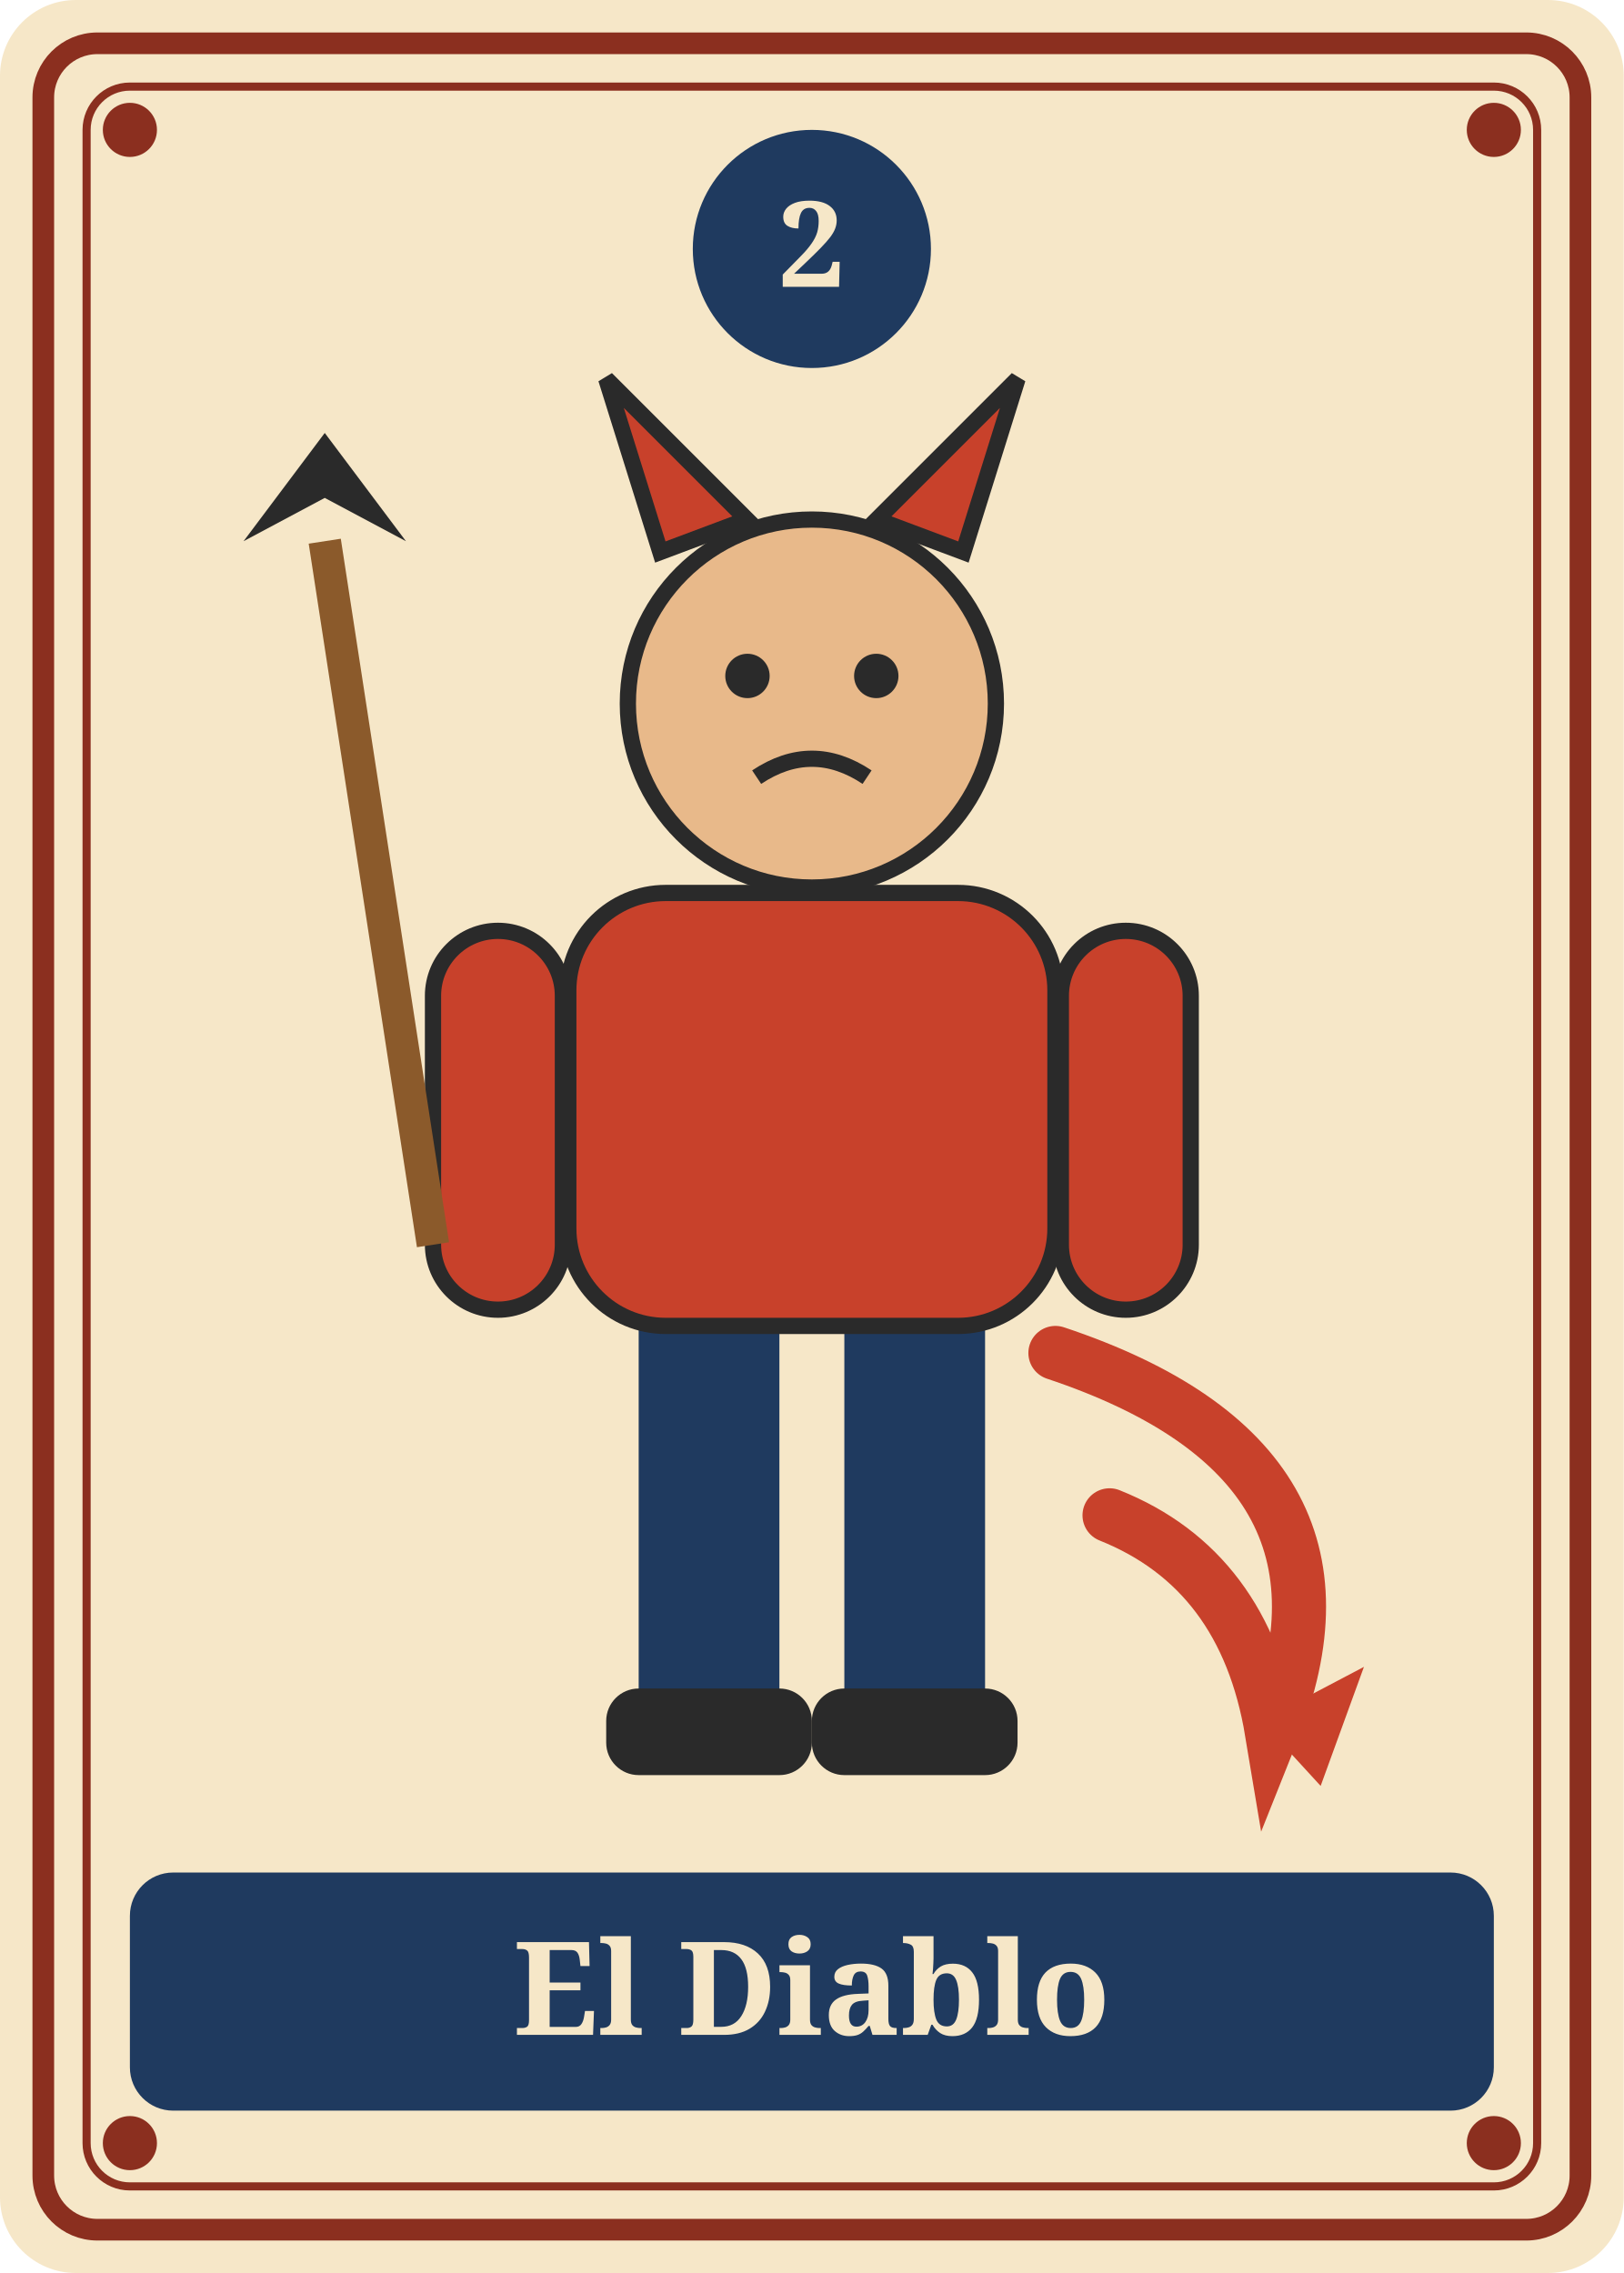
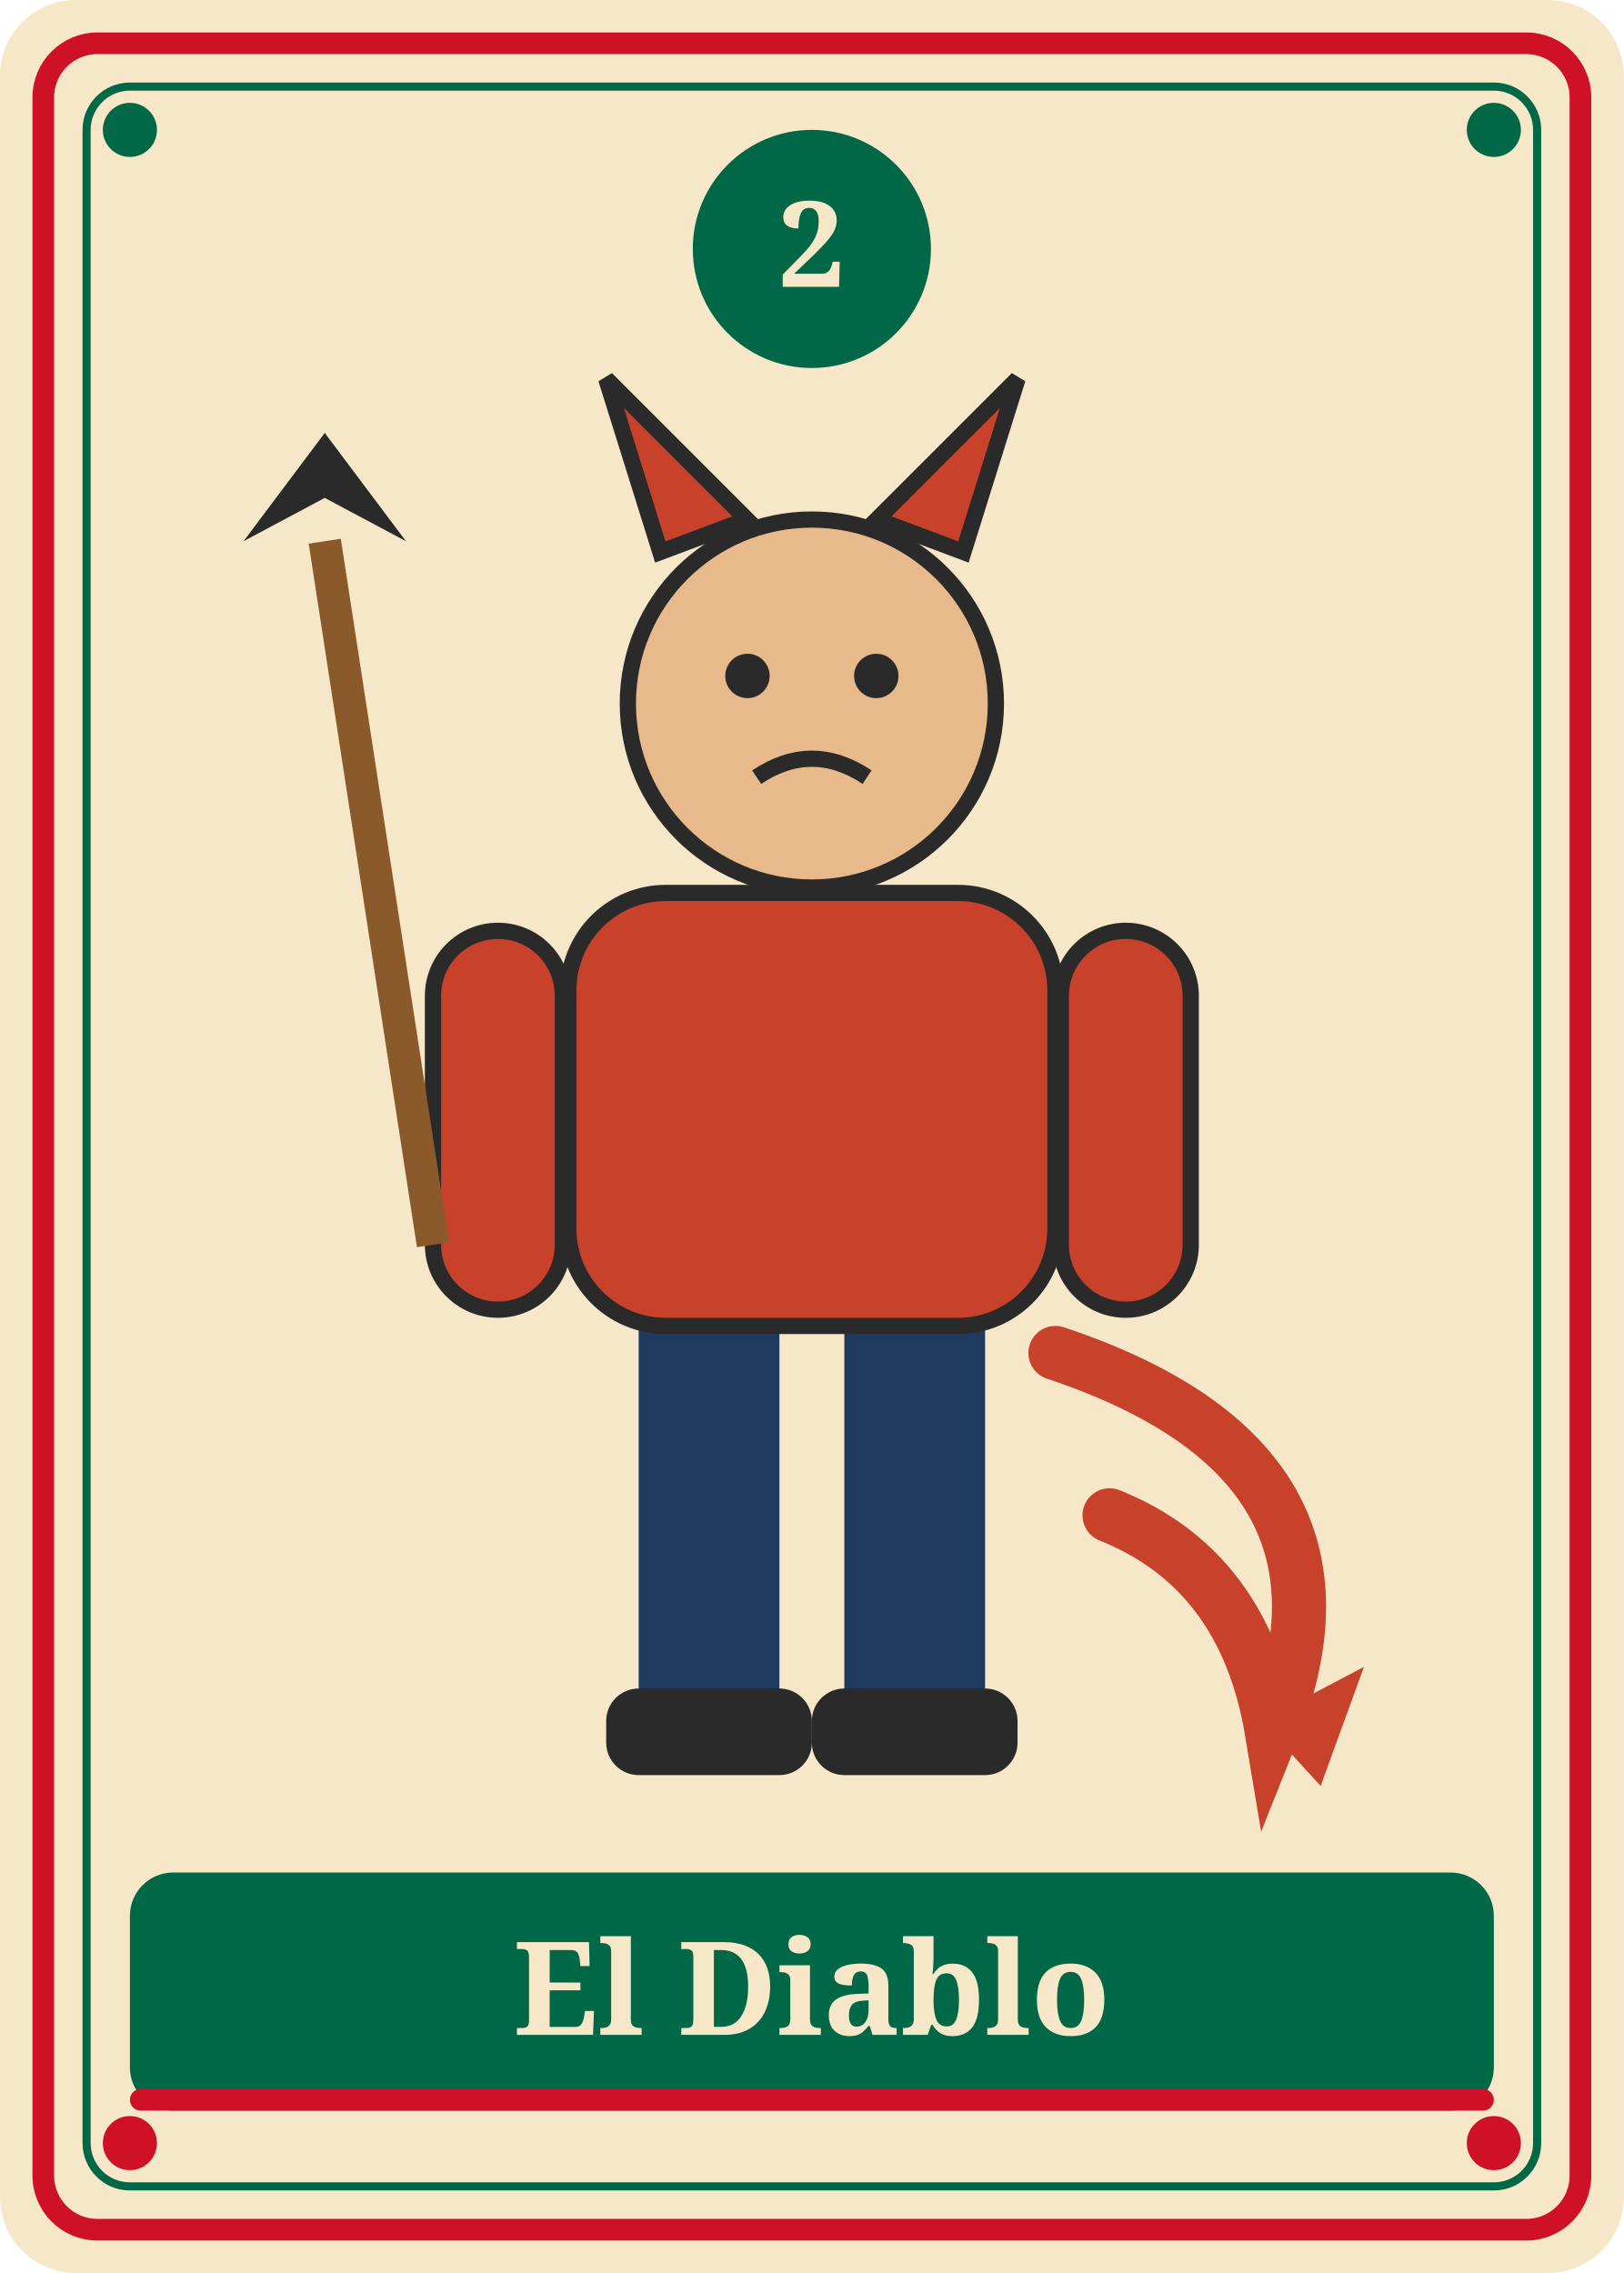
<svg xmlns="http://www.w3.org/2000/svg" viewBox="0 0 300 420" width="300" height="420">
  <rect width="300" height="420" rx="14" fill="#f6e7c8" />
-   <rect x="8" y="8" width="284" height="404" rx="10" fill="none" stroke="#8b2f1f" stroke-width="4" />
-   <rect x="16" y="16" width="268" height="388" rx="8" fill="none" stroke="#8b2f1f" stroke-width="1.5" />
-   <g fill="#8b2f1f">
+   <rect x="8" y="8" width="284" height="404" rx="10" fill="none" stroke="#ce1126" stroke-width="4" />
+   <rect x="16" y="16" width="268" height="388" rx="8" fill="none" stroke="#006847" stroke-width="1.5" />
+   <g fill="#006847">
    <circle cx="24" cy="24" r="5" />
    <circle cx="276" cy="24" r="5" />
+   </g>
+   <g fill="#ce1126">
    <circle cx="24" cy="396" r="5" />
    <circle cx="276" cy="396" r="5" />
  </g>
-   <circle cx="150" cy="46" r="22" fill="#1f3a5f" />
+   <circle cx="150" cy="46" r="22" fill="#006847" />
  <text x="150" y="53" text-anchor="middle" font-family="Georgia, serif" font-size="22" font-weight="bold" fill="#f6e7c8">2</text>
  <g>
    <rect x="118" y="230" width="26" height="90" rx="6" fill="#1f3a5f" />
    <rect x="156" y="230" width="26" height="90" rx="6" fill="#1f3a5f" />
    <rect x="105" y="165" width="90" height="80" rx="18" fill="#c8412b" stroke="#2a2a2a" stroke-width="3" />
    <rect x="80" y="172" width="24" height="70" rx="12" fill="#c8412b" stroke="#2a2a2a" stroke-width="3" />
    <rect x="196" y="172" width="24" height="70" rx="12" fill="#c8412b" stroke="#2a2a2a" stroke-width="3" />
    <rect x="112" y="312" width="38" height="16" rx="6" fill="#2a2a2a" />
    <rect x="150" y="312" width="38" height="16" rx="6" fill="#2a2a2a" />
    <circle cx="150.0" cy="130.0" r="34.0" fill="#e8b98a" stroke="#2a2a2a" stroke-width="3" />
    <circle cx="138.1" cy="124.9" r="4.1" fill="#2a2a2a" />
    <circle cx="161.9" cy="124.9" r="4.1" fill="#2a2a2a" />
    <path d="M139.8 143.6 q10.2 -6.8 20.4 0" stroke="#2a2a2a" stroke-width="3" fill="none" />
    <polygon points="122,102 112,70 138,96" fill="#c8412b" stroke="#2a2a2a" stroke-width="3" />
    <polygon points="178,102 188,70 162,96" fill="#c8412b" stroke="#2a2a2a" stroke-width="3" />
    <path d="M195 250 q60 20 40 70 q-5 -30 -30 -40" stroke="#c8412b" stroke-width="10" fill="none" stroke-linecap="round" />
    <polygon points="233,318 252,308 244,330" fill="#c8412b" />
    <line x1="60" y1="100" x2="80" y2="230" stroke="#8b5a2b" stroke-width="6" />
    <polygon points="45,100 60,80 75,100 60,92" fill="#2a2a2a" />
  </g>
-   <rect x="24" y="346" width="252" height="44" rx="8" fill="#1f3a5f" />
+   <rect x="24" y="346" width="252" height="44" rx="8" fill="#006847" />
+   <rect x="24" y="386" width="252" height="4" rx="2" fill="#ce1126" />
  <text x="150" y="376" text-anchor="middle" font-family="Georgia, serif" font-size="24" font-weight="bold" fill="#f6e7c8">El Diablo</text>
</svg>
